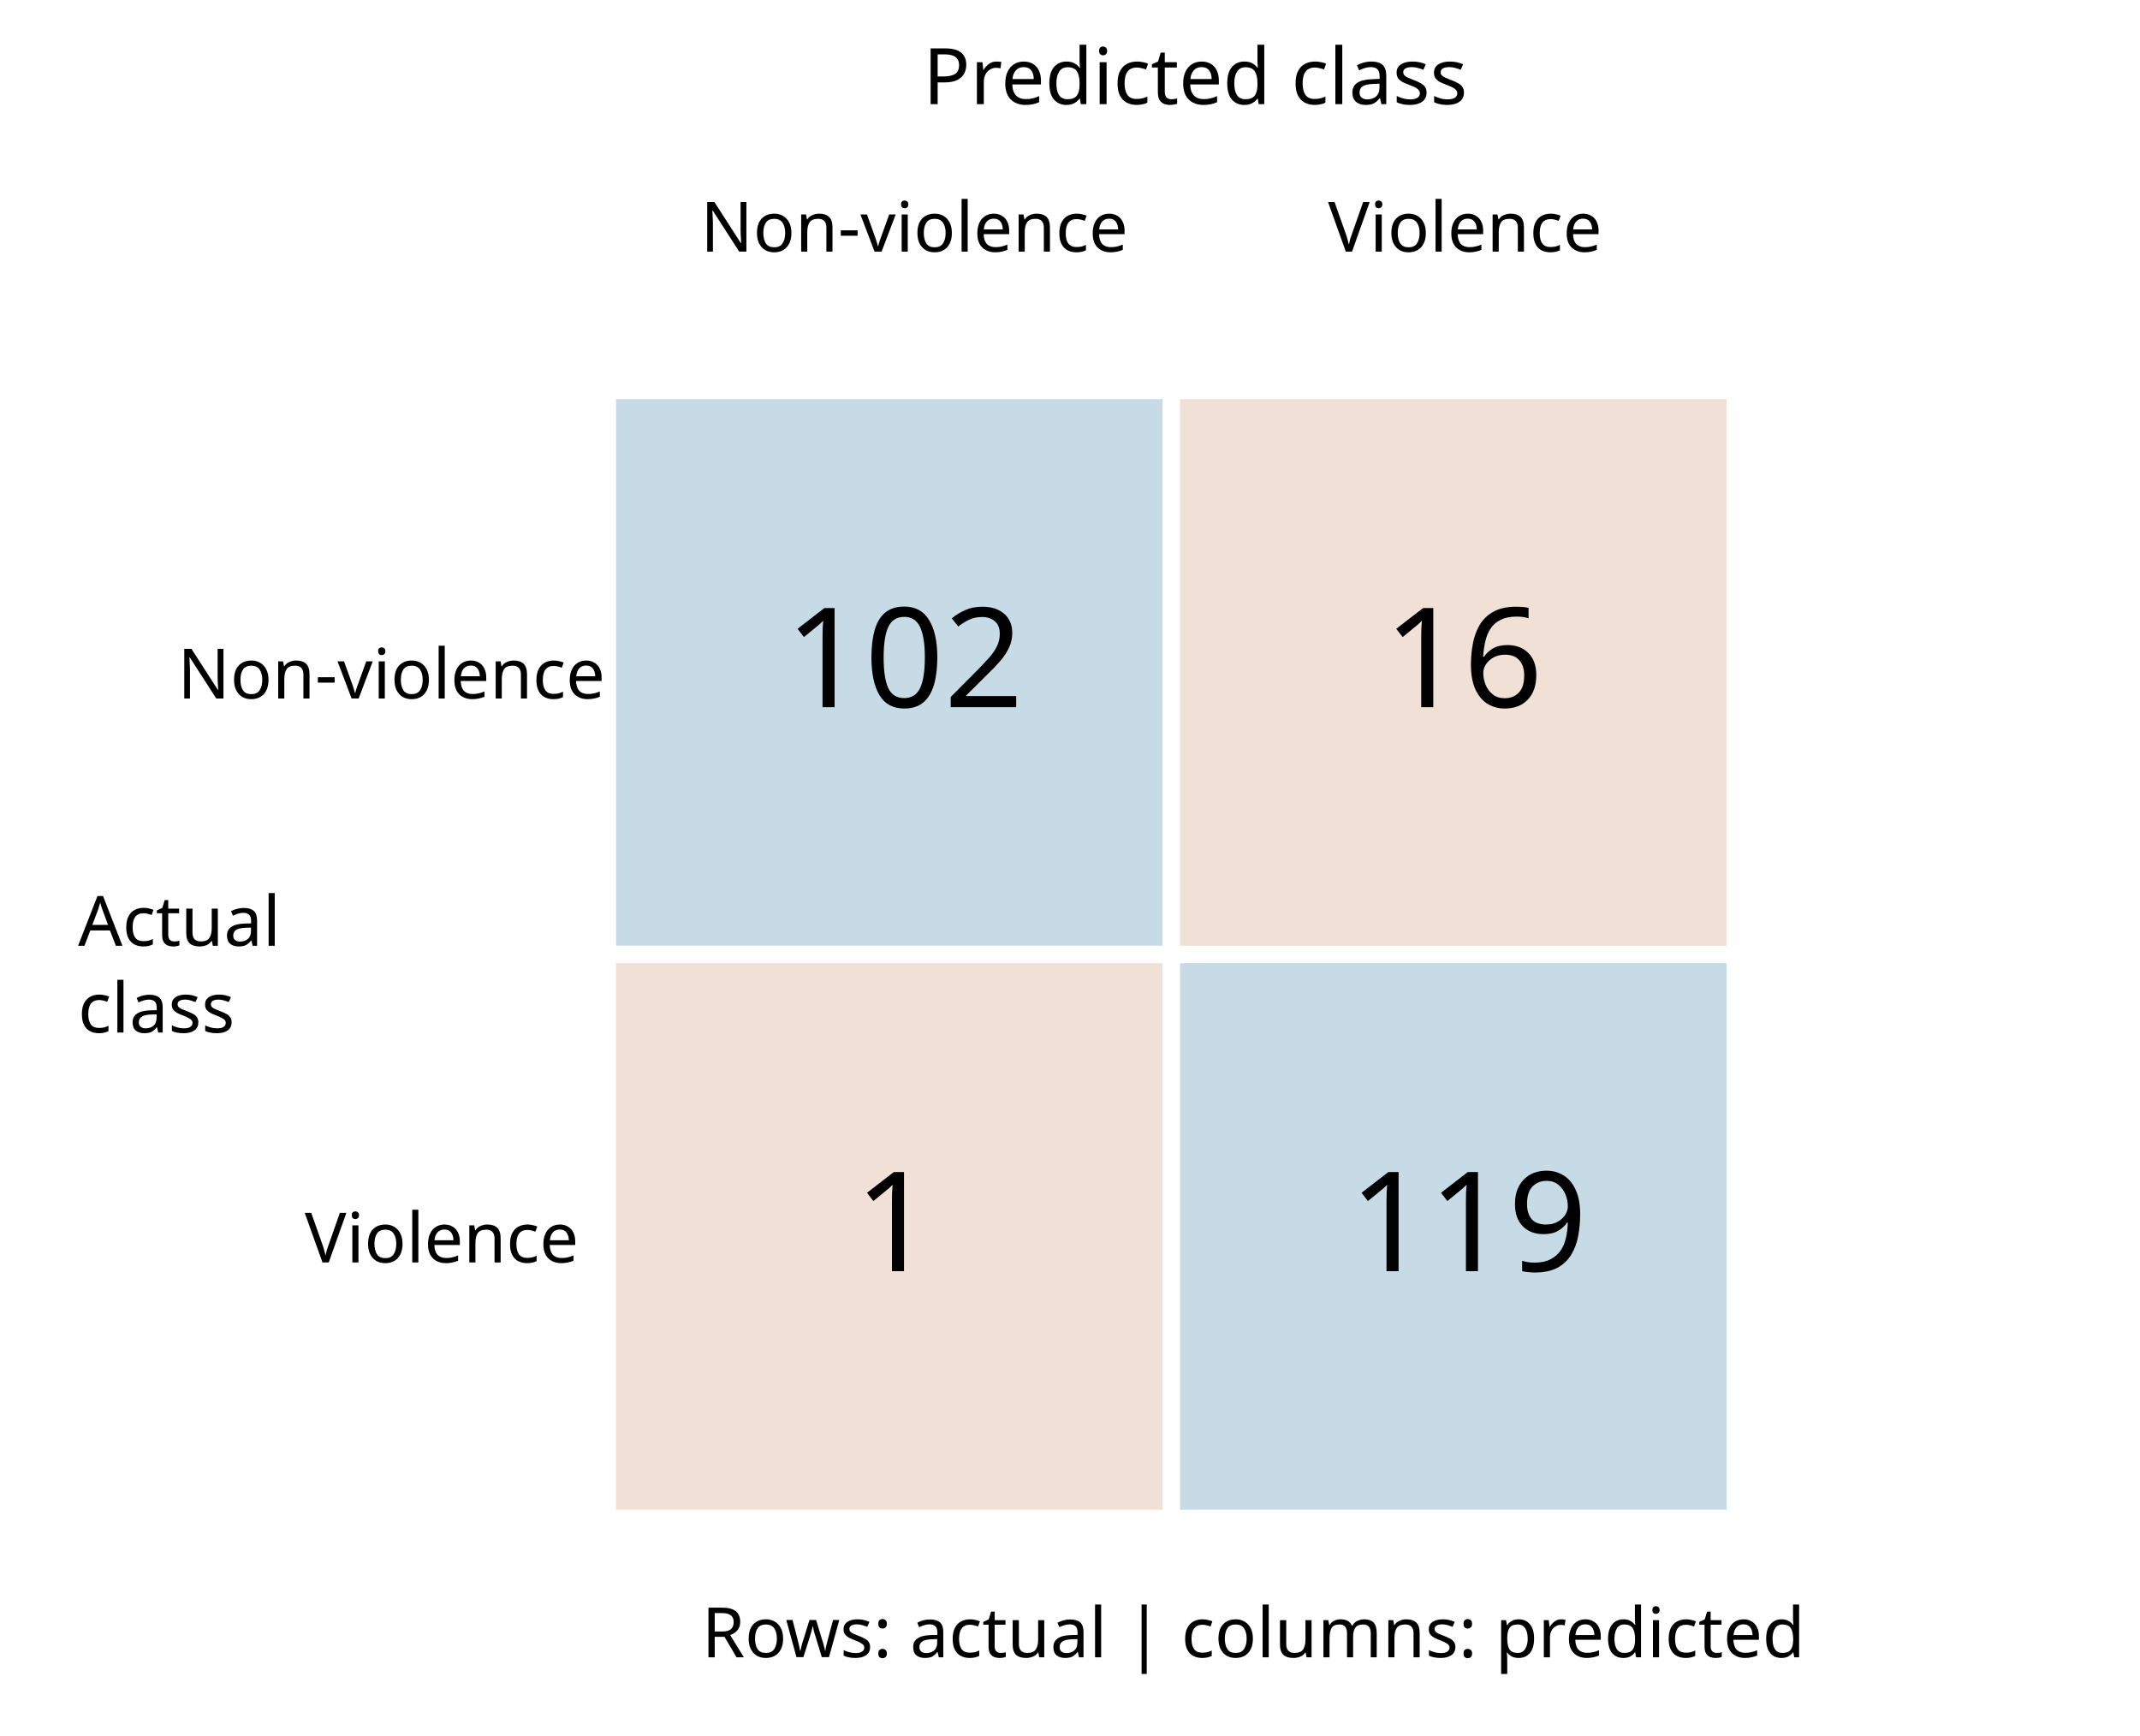
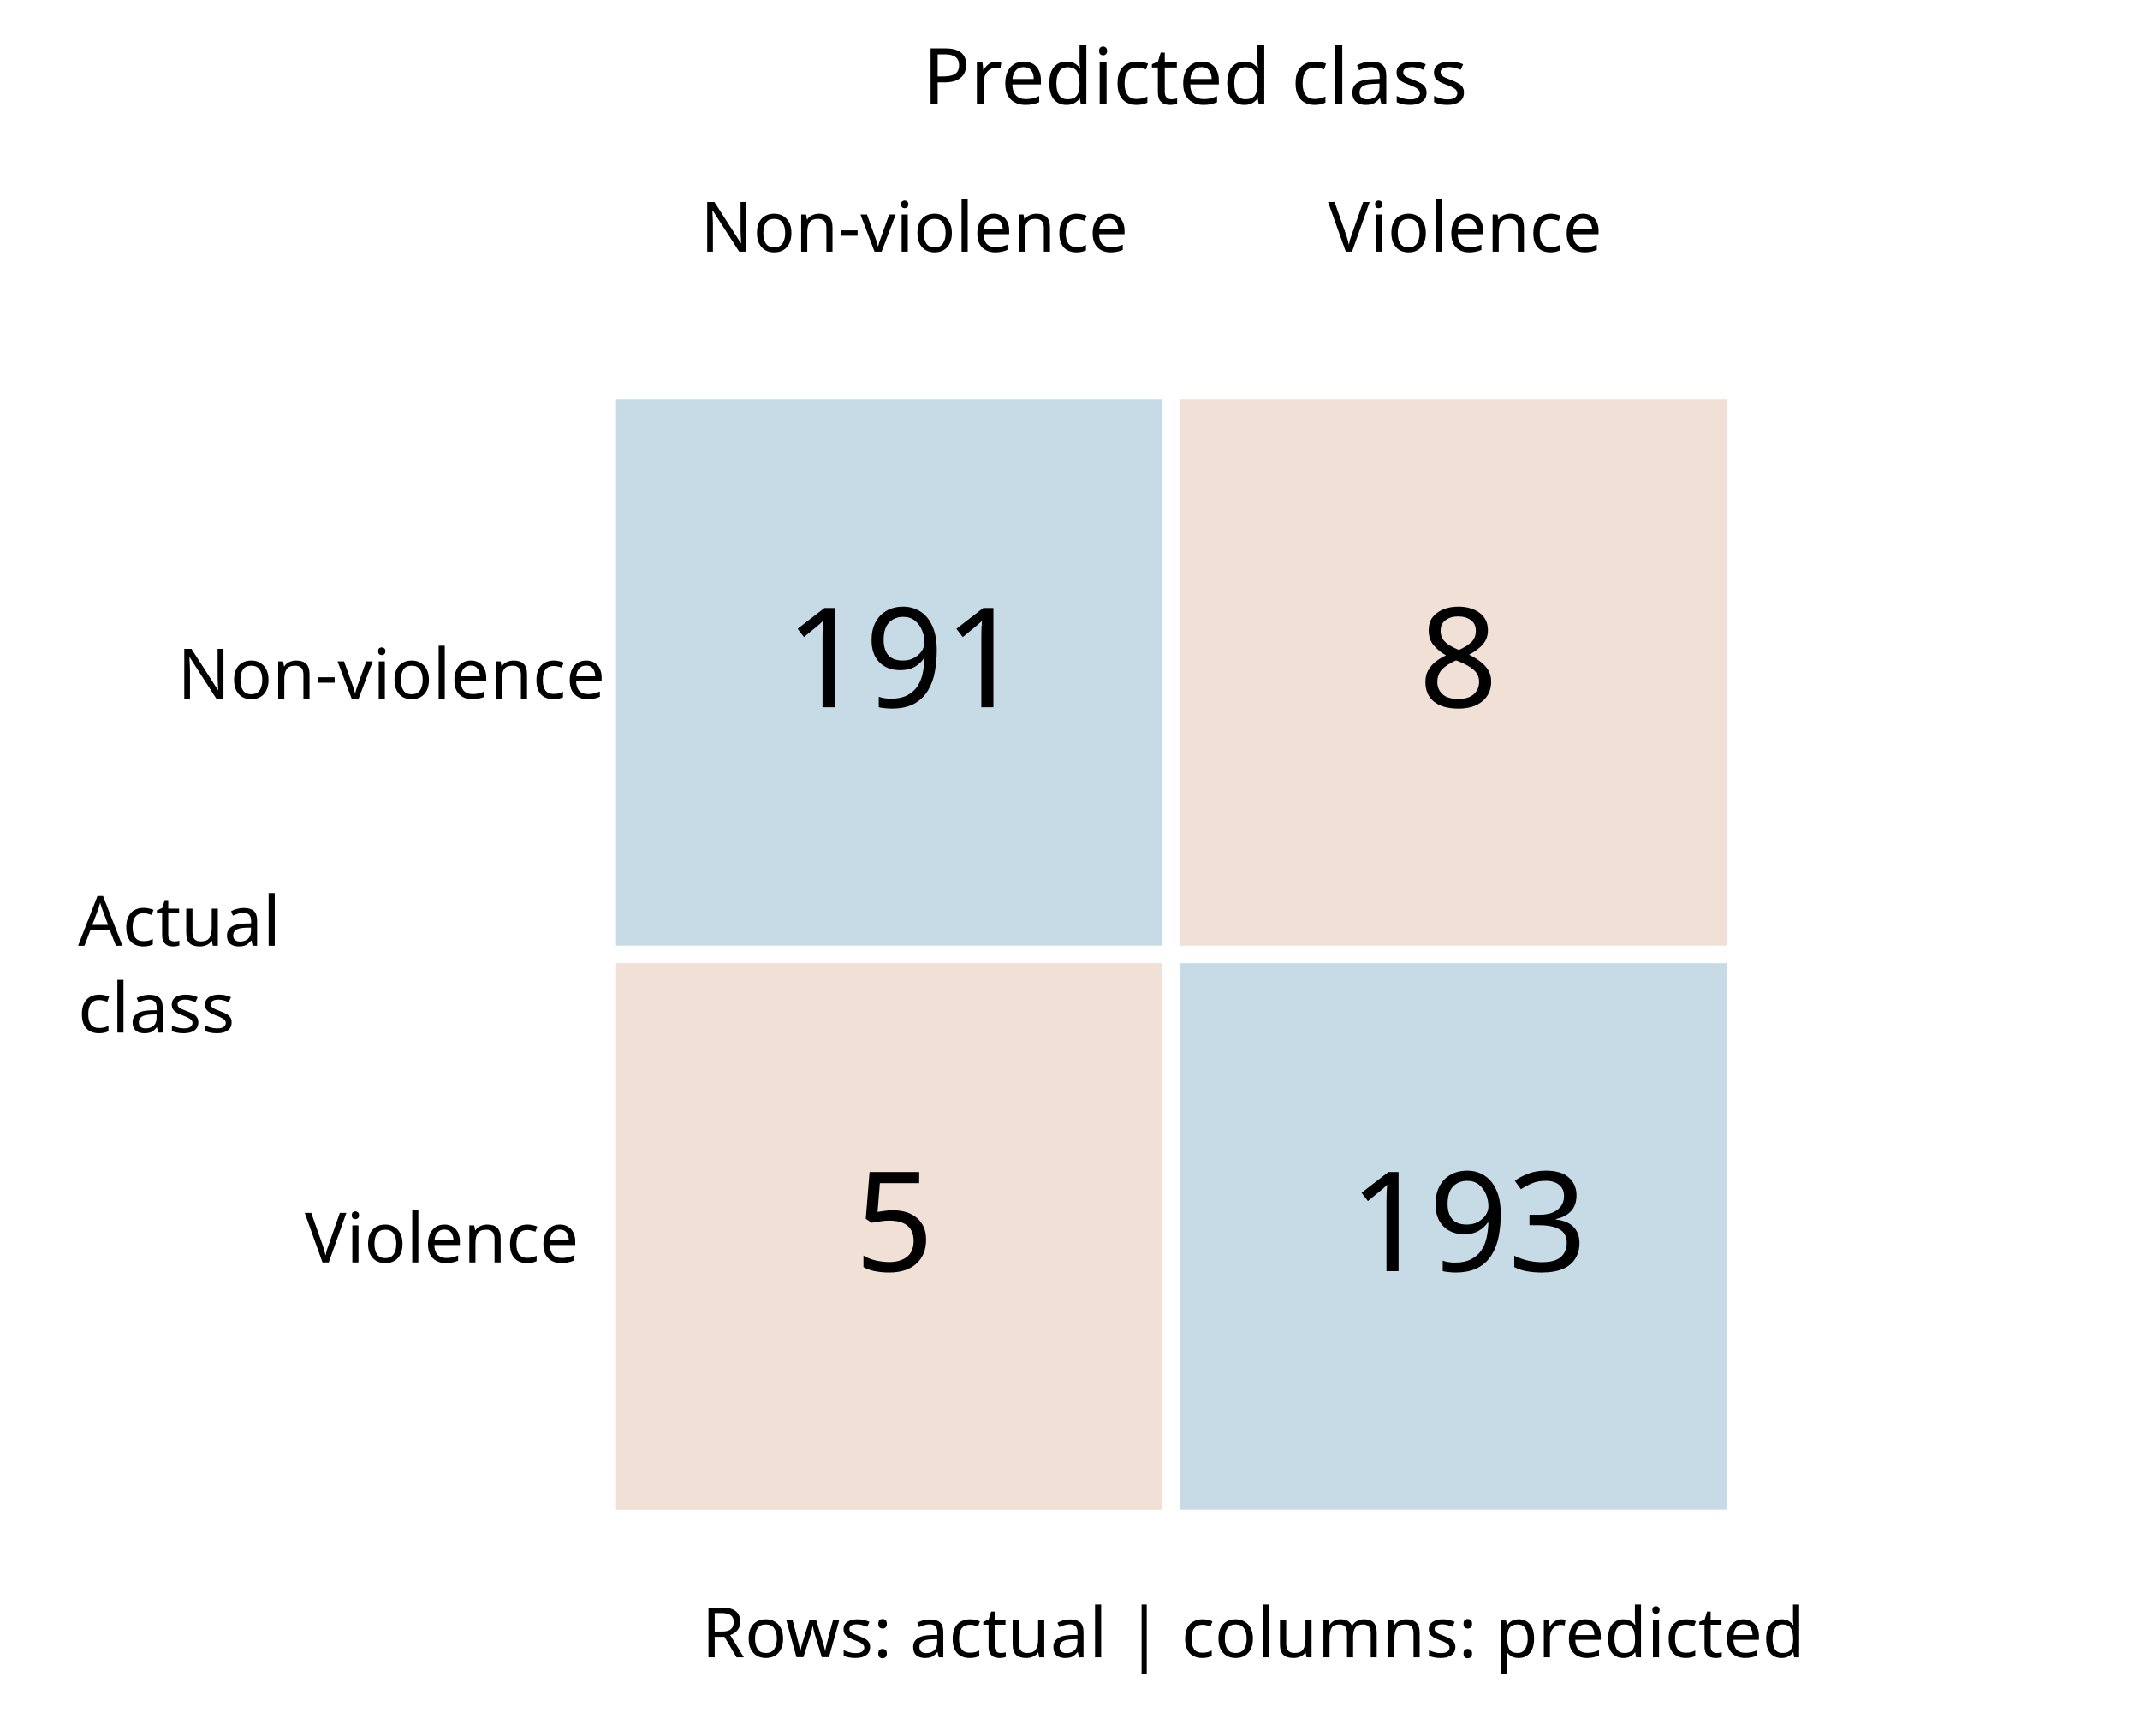
<svg xmlns="http://www.w3.org/2000/svg" width="246.638" height="200" preserveAspectRatio="xMinYMin meet" viewBox="0 0 246 200" version="1.0" fill-rule="evenodd">
  <clipPath id="clip">
    <rect x="0" y="0" width="246.638" height="200" />
  </clipPath>
  <g id="group" transform="scale(1,-1) translate(0,-200)" style="clip-path: url(#clip)">
    <g transform="">
      <text x="106.38" y="188" style="font-family: Times-Bold; font-size: 9px;fill: rgb(0%,0%,0%); stroke:none;" transform="translate(0,376) scale(1,-1)">Predicted class</text>
      <text x="80.728" y="171" style="font-family: Times-Roman; font-size: 8px;fill: rgb(0%,0%,0%); stroke:none;" transform="translate(0,342) scale(1,-1)">Non-violence</text>
      <text x="153.06" y="171" style="font-family: Times-Roman; font-size: 8px;fill: rgb(0%,0%,0%); stroke:none;" transform="translate(0,342) scale(1,-1)">Violence</text>
      <rect x="70" y="90" width="65" height="65" style="stroke: rgb(100%,100%,100%); stroke-linecap: butt; stroke-width: 2; fill: rgb(78%,86%,90%); fill-rule: evenodd;" />
-       <text x="90.5" y="118.5" style="font-family: Times-Bold; font-size: 16px;fill: rgb(0%,0%,0%); stroke:none;" transform="translate(0,237) scale(1,-1)">102</text>
+       <text x="90.5" y="118.5" style="font-family: Times-Bold; font-size: 16px;fill: rgb(0%,0%,0%); stroke:none;" transform="translate(0,237) scale(1,-1)">191</text>
      <rect x="135" y="90" width="65" height="65" style="stroke: rgb(100%,100%,100%); stroke-linecap: butt; stroke-width: 2; fill: rgb(94%,88%,84%); fill-rule: evenodd;" />
-       <text x="159.5" y="118.5" style="font-family: Times-Bold; font-size: 16px;fill: rgb(0%,0%,0%); stroke:none;" transform="translate(0,237) scale(1,-1)">16</text>
+       <text x="163.5" y="118.5" style="font-family: Times-Bold; font-size: 16px;fill: rgb(0%,0%,0%); stroke:none;" transform="translate(0,237) scale(1,-1)">8</text>
      <rect x="70" y="25" width="65" height="65" style="stroke: rgb(100%,100%,100%); stroke-linecap: butt; stroke-width: 2; fill: rgb(94%,88%,84%); fill-rule: evenodd;" />
-       <text x="98.5" y="53.5" style="font-family: Times-Bold; font-size: 16px;fill: rgb(0%,0%,0%); stroke:none;" transform="translate(0,107) scale(1,-1)">1</text>
+       <text x="98.5" y="53.5" style="font-family: Times-Bold; font-size: 16px;fill: rgb(0%,0%,0%); stroke:none;" transform="translate(0,107) scale(1,-1)">5</text>
      <rect x="135" y="25" width="65" height="65" style="stroke: rgb(100%,100%,100%); stroke-linecap: butt; stroke-width: 2; fill: rgb(78%,86%,90%); fill-rule: evenodd;" />
-       <text x="155.5" y="53.5" style="font-family: Times-Bold; font-size: 16px;fill: rgb(0%,0%,0%); stroke:none;" transform="translate(0,107) scale(1,-1)">119</text>
+       <text x="155.5" y="53.5" style="font-family: Times-Bold; font-size: 16px;fill: rgb(0%,0%,0%); stroke:none;" transform="translate(0,107) scale(1,-1)">193</text>
      <text x="20.456" y="119.5" style="font-family: Times-Roman; font-size: 8px;fill: rgb(0%,0%,0%); stroke:none;" transform="translate(0,239) scale(1,-1)">Non-violence</text>
      <text x="35.12" y="54.5" style="font-family: Times-Roman; font-size: 8px;fill: rgb(0%,0%,0%); stroke:none;" transform="translate(0,109) scale(1,-1)">Violence</text>
      <text x="9" y="91" style="font-family: Times-Roman; font-size: 8px;fill: rgb(0%,0%,0%); stroke:none;" transform="translate(0,182) scale(1,-1)">Actual</text>
      <text x="9" y="81" style="font-family: Times-Roman; font-size: 8px;fill: rgb(0%,0%,0%); stroke:none;" transform="translate(0,162) scale(1,-1)">class</text>
      <text x="80.872" y="9" style="font-family: Times-Roman; font-size: 8px;fill: rgb(0%,0%,0%); stroke:none;" transform="translate(0,18) scale(1,-1)">Rows: actual | columns: predicted</text>
    </g>
  </g>
</svg>
